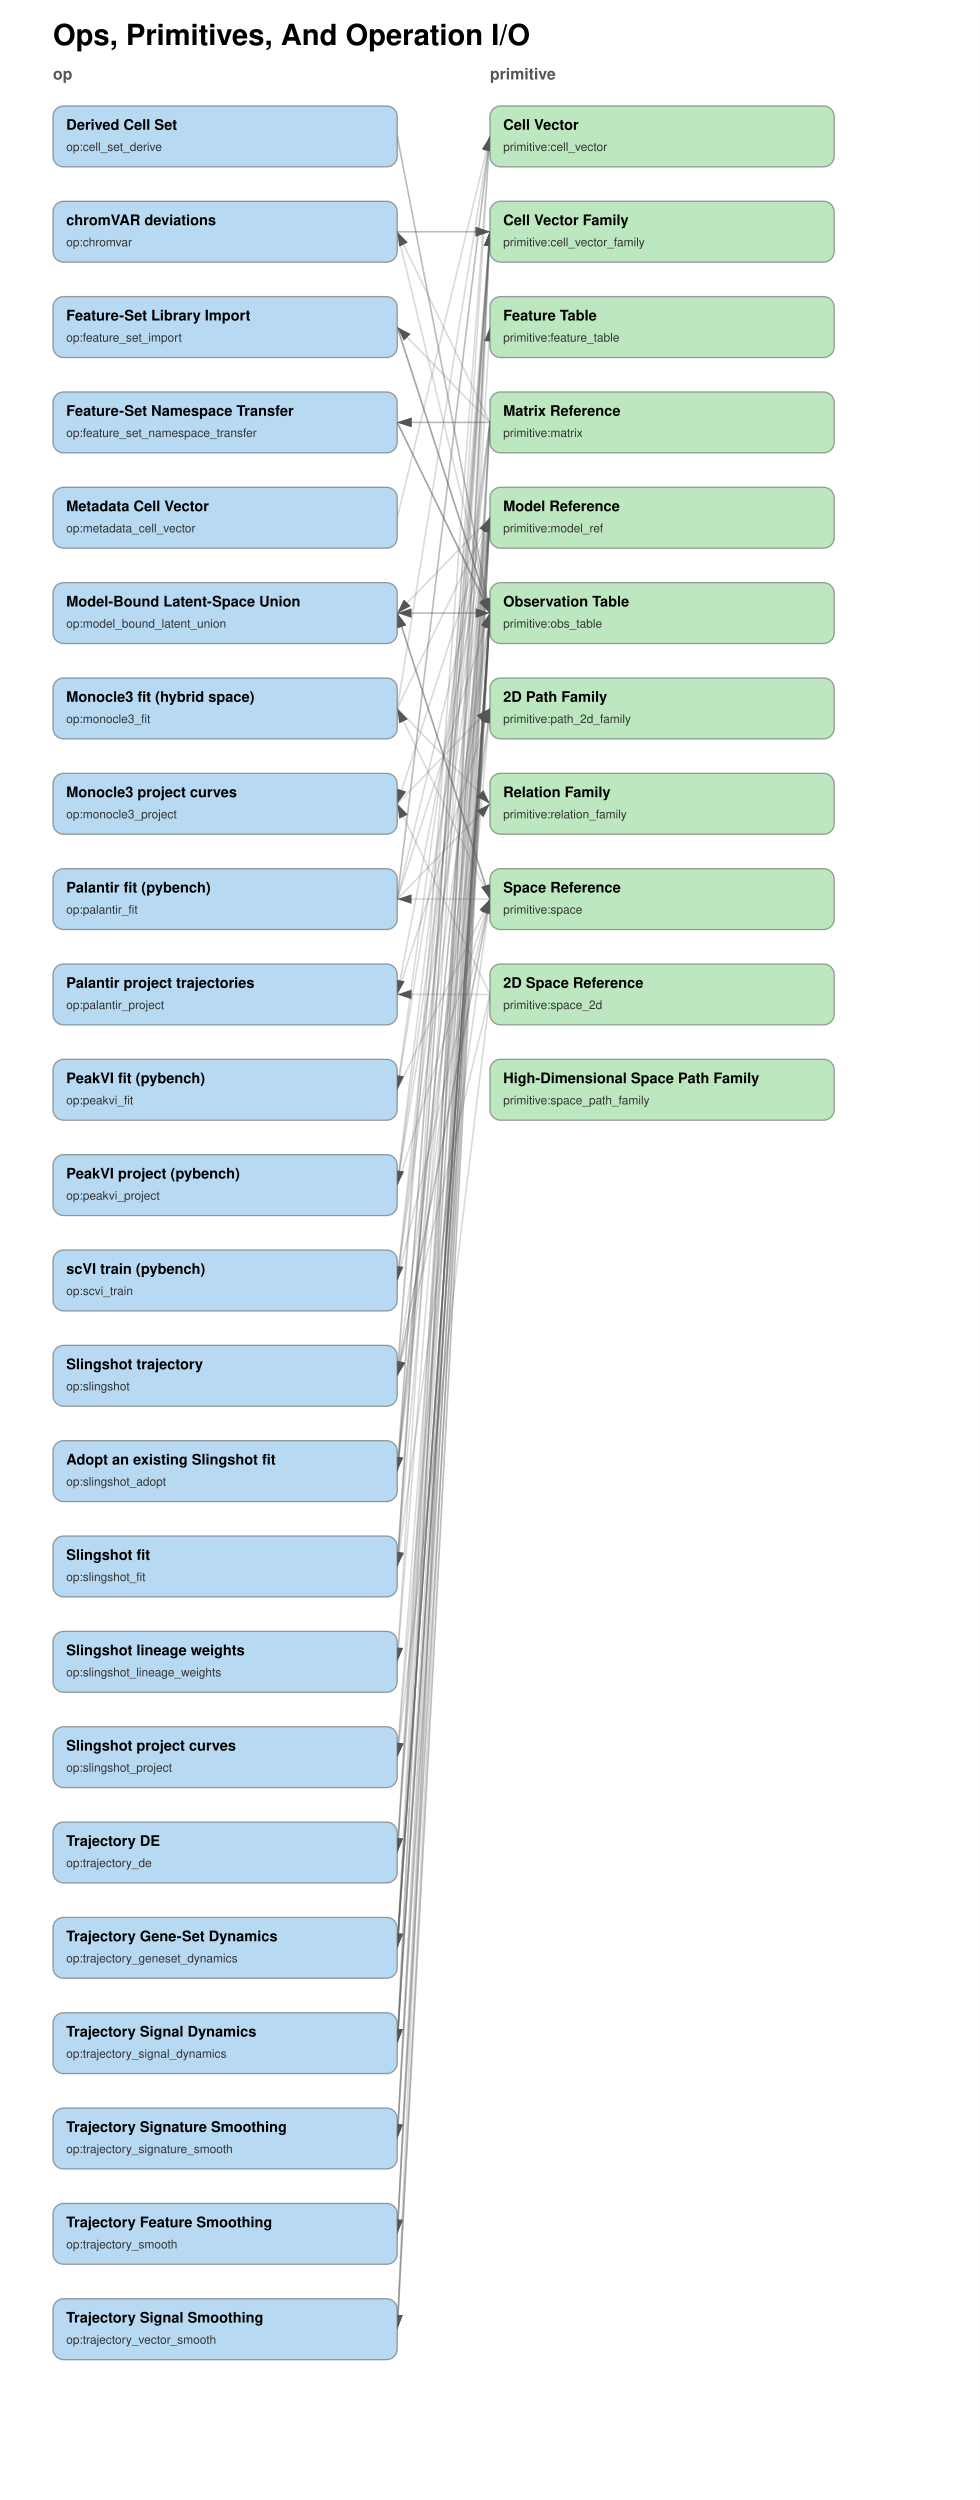
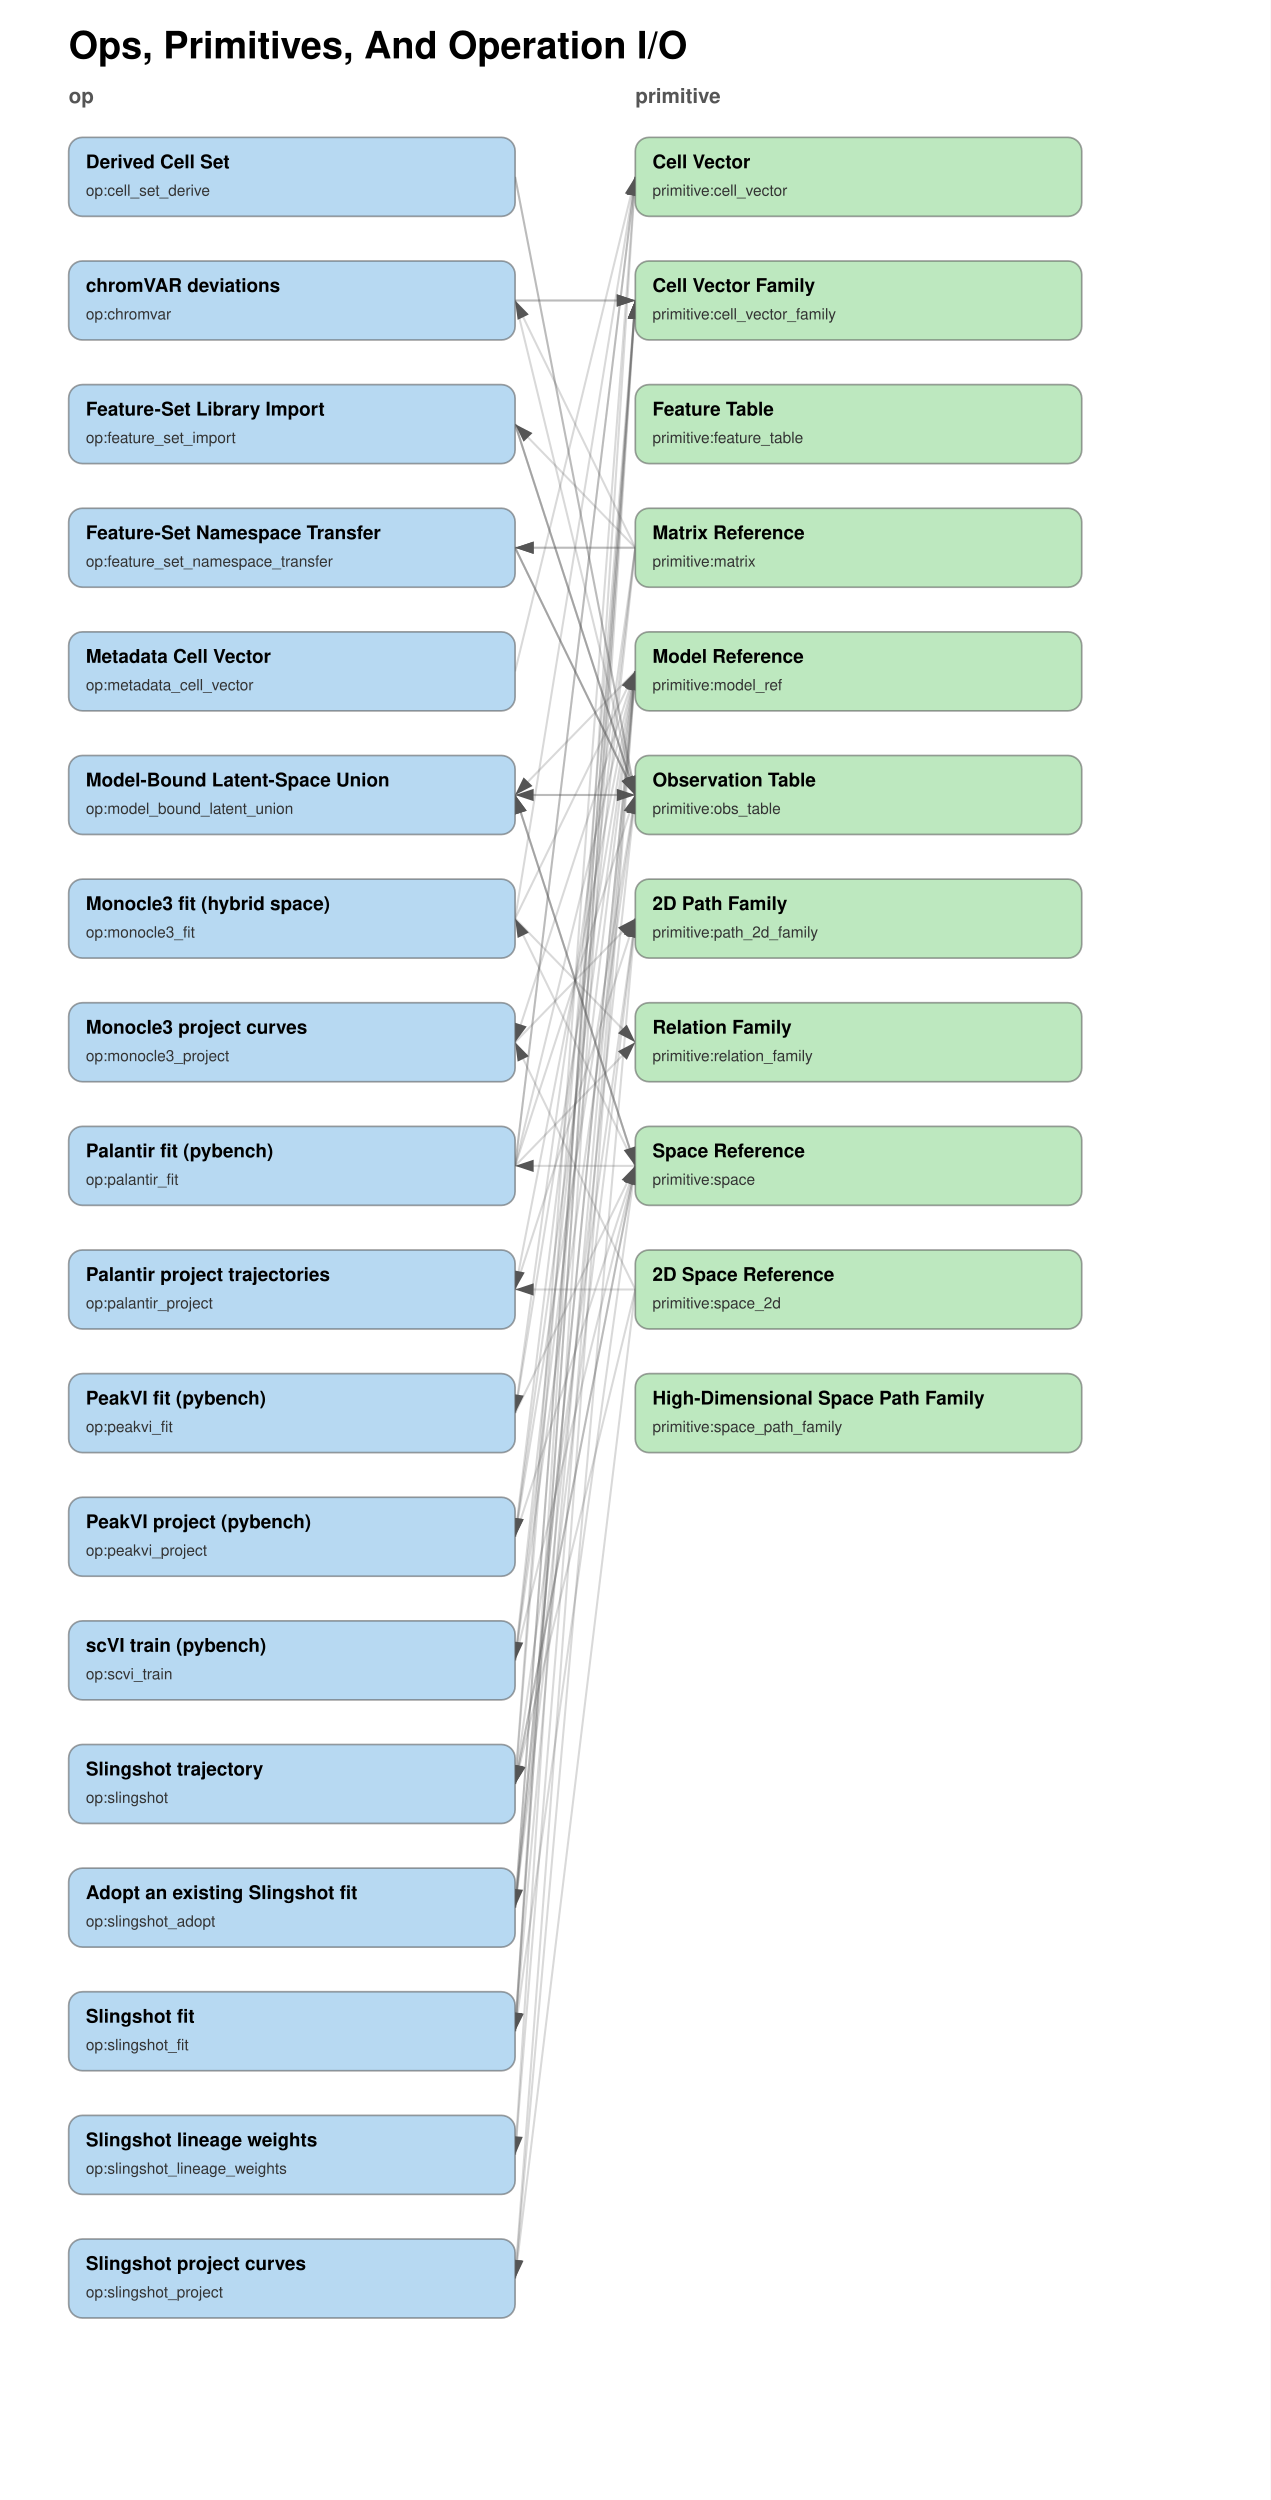
- <svg xmlns="http://www.w3.org/2000/svg" width="740" height="1888" viewBox="0 0 740 1888">
+ <svg xmlns="http://www.w3.org/2000/svg" width="740" height="1456" viewBox="0 0 740 1456">
  <rect width="100%" height="100%" fill="white" />
  <defs>
    <marker id="arrow" markerWidth="10" markerHeight="10" refX="9" refY="3" orient="auto" markerUnits="strokeWidth">
      <path d="M0,0 L0,6 L9,3 z" fill="#555" />
    </marker>
  </defs>
  <text x="40" y="34" font-family="Helvetica,Arial,sans-serif" font-size="22" font-weight="700">Ops, Primitives, And Operation I/O</text>
  <text x="40" y="60" font-family="Helvetica,Arial,sans-serif" font-size="12" font-weight="700" fill="#555">op</text>
  <text x="370" y="60" font-family="Helvetica,Arial,sans-serif" font-size="12" font-weight="700" fill="#555">primitive</text>
  <line x1="370" y1="103" x2="300" y2="1039" stroke="#555" stroke-opacity="0.22" stroke-width="1.2" marker-end="url(#arrow)" />
  <line x1="370" y1="103" x2="300" y2="1183" stroke="#555" stroke-opacity="0.22" stroke-width="1.2" marker-end="url(#arrow)" />
-   <line x1="370" y1="175" x2="300" y2="1471" stroke="#555" stroke-opacity="0.22" stroke-width="1.2" marker-end="url(#arrow)" />
-   <line x1="370" y1="175" x2="300" y2="1543" stroke="#555" stroke-opacity="0.22" stroke-width="1.2" marker-end="url(#arrow)" />
-   <line x1="370" y1="175" x2="300" y2="1543" stroke="#555" stroke-opacity="0.22" stroke-width="1.2" marker-end="url(#arrow)" />
-   <line x1="370" y1="175" x2="300" y2="1759" stroke="#555" stroke-opacity="0.22" stroke-width="1.2" marker-end="url(#arrow)" />
  <line x1="370" y1="319" x2="300" y2="175" stroke="#555" stroke-opacity="0.22" stroke-width="1.2" marker-end="url(#arrow)" />
  <line x1="370" y1="319" x2="300" y2="247" stroke="#555" stroke-opacity="0.22" stroke-width="1.2" marker-end="url(#arrow)" />
  <line x1="370" y1="319" x2="300" y2="319" stroke="#555" stroke-opacity="0.22" stroke-width="1.2" marker-end="url(#arrow)" />
  <line x1="370" y1="319" x2="300" y2="319" stroke="#555" stroke-opacity="0.22" stroke-width="1.2" marker-end="url(#arrow)" />
  <line x1="370" y1="319" x2="300" y2="823" stroke="#555" stroke-opacity="0.22" stroke-width="1.2" marker-end="url(#arrow)" />
  <line x1="370" y1="319" x2="300" y2="895" stroke="#555" stroke-opacity="0.22" stroke-width="1.2" marker-end="url(#arrow)" />
  <line x1="370" y1="319" x2="300" y2="967" stroke="#555" stroke-opacity="0.22" stroke-width="1.2" marker-end="url(#arrow)" />
-   <line x1="370" y1="319" x2="300" y2="1399" stroke="#555" stroke-opacity="0.22" stroke-width="1.2" marker-end="url(#arrow)" />
-   <line x1="370" y1="319" x2="300" y2="1471" stroke="#555" stroke-opacity="0.22" stroke-width="1.2" marker-end="url(#arrow)" />
-   <line x1="370" y1="319" x2="300" y2="1615" stroke="#555" stroke-opacity="0.22" stroke-width="1.2" marker-end="url(#arrow)" />
-   <line x1="370" y1="319" x2="300" y2="1687" stroke="#555" stroke-opacity="0.22" stroke-width="1.2" marker-end="url(#arrow)" />
  <line x1="370" y1="391" x2="300" y2="463" stroke="#555" stroke-opacity="0.22" stroke-width="1.2" marker-end="url(#arrow)" />
  <line x1="370" y1="391" x2="300" y2="607" stroke="#555" stroke-opacity="0.22" stroke-width="1.2" marker-end="url(#arrow)" />
  <line x1="370" y1="391" x2="300" y2="751" stroke="#555" stroke-opacity="0.22" stroke-width="1.2" marker-end="url(#arrow)" />
  <line x1="370" y1="391" x2="300" y2="895" stroke="#555" stroke-opacity="0.22" stroke-width="1.2" marker-end="url(#arrow)" />
  <line x1="370" y1="391" x2="300" y2="1111" stroke="#555" stroke-opacity="0.22" stroke-width="1.2" marker-end="url(#arrow)" />
  <line x1="370" y1="391" x2="300" y2="1255" stroke="#555" stroke-opacity="0.22" stroke-width="1.2" marker-end="url(#arrow)" />
  <line x1="370" y1="391" x2="300" y2="1327" stroke="#555" stroke-opacity="0.22" stroke-width="1.2" marker-end="url(#arrow)" />
-   <line x1="370" y1="391" x2="300" y2="1399" stroke="#555" stroke-opacity="0.22" stroke-width="1.2" marker-end="url(#arrow)" />
-   <line x1="370" y1="391" x2="300" y2="1471" stroke="#555" stroke-opacity="0.22" stroke-width="1.2" marker-end="url(#arrow)" />
-   <line x1="370" y1="391" x2="300" y2="1543" stroke="#555" stroke-opacity="0.22" stroke-width="1.2" marker-end="url(#arrow)" />
-   <line x1="370" y1="391" x2="300" y2="1615" stroke="#555" stroke-opacity="0.22" stroke-width="1.2" marker-end="url(#arrow)" />
-   <line x1="370" y1="391" x2="300" y2="1687" stroke="#555" stroke-opacity="0.22" stroke-width="1.2" marker-end="url(#arrow)" />
-   <line x1="370" y1="391" x2="300" y2="1759" stroke="#555" stroke-opacity="0.22" stroke-width="1.2" marker-end="url(#arrow)" />
  <line x1="370" y1="463" x2="300" y2="463" stroke="#555" stroke-opacity="0.22" stroke-width="1.2" marker-end="url(#arrow)" />
  <line x1="370" y1="679" x2="300" y2="463" stroke="#555" stroke-opacity="0.22" stroke-width="1.2" marker-end="url(#arrow)" />
  <line x1="370" y1="679" x2="300" y2="463" stroke="#555" stroke-opacity="0.22" stroke-width="1.2" marker-end="url(#arrow)" />
  <line x1="370" y1="679" x2="300" y2="535" stroke="#555" stroke-opacity="0.22" stroke-width="1.2" marker-end="url(#arrow)" />
  <line x1="370" y1="679" x2="300" y2="679" stroke="#555" stroke-opacity="0.22" stroke-width="1.2" marker-end="url(#arrow)" />
  <line x1="370" y1="679" x2="300" y2="1039" stroke="#555" stroke-opacity="0.22" stroke-width="1.2" marker-end="url(#arrow)" />
  <line x1="370" y1="679" x2="300" y2="1039" stroke="#555" stroke-opacity="0.22" stroke-width="1.2" marker-end="url(#arrow)" />
  <line x1="370" y1="679" x2="300" y2="1183" stroke="#555" stroke-opacity="0.22" stroke-width="1.2" marker-end="url(#arrow)" />
  <line x1="370" y1="751" x2="300" y2="607" stroke="#555" stroke-opacity="0.22" stroke-width="1.2" marker-end="url(#arrow)" />
  <line x1="370" y1="751" x2="300" y2="751" stroke="#555" stroke-opacity="0.22" stroke-width="1.2" marker-end="url(#arrow)" />
  <line x1="370" y1="751" x2="300" y2="1039" stroke="#555" stroke-opacity="0.22" stroke-width="1.2" marker-end="url(#arrow)" />
  <line x1="370" y1="751" x2="300" y2="1327" stroke="#555" stroke-opacity="0.22" stroke-width="1.2" marker-end="url(#arrow)" />
  <line x1="300" y1="103" x2="370" y2="463" stroke="#555" stroke-opacity="0.22" stroke-width="1.2" marker-end="url(#arrow)" />
  <line x1="300" y1="103" x2="370" y2="463" stroke="#555" stroke-opacity="0.22" stroke-width="1.2" marker-end="url(#arrow)" />
  <line x1="300" y1="175" x2="370" y2="175" stroke="#555" stroke-opacity="0.22" stroke-width="1.2" marker-end="url(#arrow)" />
  <line x1="300" y1="175" x2="370" y2="175" stroke="#555" stroke-opacity="0.22" stroke-width="1.2" marker-end="url(#arrow)" />
  <line x1="300" y1="175" x2="370" y2="463" stroke="#555" stroke-opacity="0.22" stroke-width="1.2" marker-end="url(#arrow)" />
  <line x1="300" y1="247" x2="370" y2="463" stroke="#555" stroke-opacity="0.22" stroke-width="1.2" marker-end="url(#arrow)" />
  <line x1="300" y1="247" x2="370" y2="463" stroke="#555" stroke-opacity="0.22" stroke-width="1.2" marker-end="url(#arrow)" />
  <line x1="300" y1="247" x2="370" y2="463" stroke="#555" stroke-opacity="0.22" stroke-width="1.2" marker-end="url(#arrow)" />
  <line x1="300" y1="319" x2="370" y2="463" stroke="#555" stroke-opacity="0.22" stroke-width="1.2" marker-end="url(#arrow)" />
  <line x1="300" y1="319" x2="370" y2="463" stroke="#555" stroke-opacity="0.22" stroke-width="1.2" marker-end="url(#arrow)" />
  <line x1="300" y1="319" x2="370" y2="463" stroke="#555" stroke-opacity="0.22" stroke-width="1.2" marker-end="url(#arrow)" />
  <line x1="300" y1="391" x2="370" y2="103" stroke="#555" stroke-opacity="0.22" stroke-width="1.2" marker-end="url(#arrow)" />
  <line x1="300" y1="463" x2="370" y2="463" stroke="#555" stroke-opacity="0.22" stroke-width="1.2" marker-end="url(#arrow)" />
  <line x1="300" y1="463" x2="370" y2="679" stroke="#555" stroke-opacity="0.22" stroke-width="1.2" marker-end="url(#arrow)" />
  <line x1="300" y1="535" x2="370" y2="103" stroke="#555" stroke-opacity="0.22" stroke-width="1.2" marker-end="url(#arrow)" />
  <line x1="300" y1="535" x2="370" y2="391" stroke="#555" stroke-opacity="0.22" stroke-width="1.2" marker-end="url(#arrow)" />
  <line x1="300" y1="535" x2="370" y2="607" stroke="#555" stroke-opacity="0.22" stroke-width="1.2" marker-end="url(#arrow)" />
  <line x1="300" y1="607" x2="370" y2="535" stroke="#555" stroke-opacity="0.22" stroke-width="1.2" marker-end="url(#arrow)" />
  <line x1="300" y1="679" x2="370" y2="103" stroke="#555" stroke-opacity="0.22" stroke-width="1.2" marker-end="url(#arrow)" />
  <line x1="300" y1="679" x2="370" y2="103" stroke="#555" stroke-opacity="0.22" stroke-width="1.2" marker-end="url(#arrow)" />
  <line x1="300" y1="679" x2="370" y2="391" stroke="#555" stroke-opacity="0.22" stroke-width="1.2" marker-end="url(#arrow)" />
  <line x1="300" y1="679" x2="370" y2="463" stroke="#555" stroke-opacity="0.22" stroke-width="1.2" marker-end="url(#arrow)" />
  <line x1="300" y1="679" x2="370" y2="607" stroke="#555" stroke-opacity="0.22" stroke-width="1.2" marker-end="url(#arrow)" />
  <line x1="300" y1="751" x2="370" y2="535" stroke="#555" stroke-opacity="0.22" stroke-width="1.2" marker-end="url(#arrow)" />
  <line x1="300" y1="823" x2="370" y2="391" stroke="#555" stroke-opacity="0.22" stroke-width="1.2" marker-end="url(#arrow)" />
  <line x1="300" y1="823" x2="370" y2="679" stroke="#555" stroke-opacity="0.22" stroke-width="1.2" marker-end="url(#arrow)" />
  <line x1="300" y1="895" x2="370" y2="463" stroke="#555" stroke-opacity="0.22" stroke-width="1.2" marker-end="url(#arrow)" />
  <line x1="300" y1="895" x2="370" y2="679" stroke="#555" stroke-opacity="0.22" stroke-width="1.2" marker-end="url(#arrow)" />
  <line x1="300" y1="967" x2="370" y2="391" stroke="#555" stroke-opacity="0.22" stroke-width="1.2" marker-end="url(#arrow)" />
  <line x1="300" y1="967" x2="370" y2="463" stroke="#555" stroke-opacity="0.22" stroke-width="1.2" marker-end="url(#arrow)" />
  <line x1="300" y1="967" x2="370" y2="679" stroke="#555" stroke-opacity="0.22" stroke-width="1.2" marker-end="url(#arrow)" />
  <line x1="300" y1="1039" x2="370" y2="175" stroke="#555" stroke-opacity="0.22" stroke-width="1.2" marker-end="url(#arrow)" />
  <line x1="300" y1="1039" x2="370" y2="535" stroke="#555" stroke-opacity="0.22" stroke-width="1.2" marker-end="url(#arrow)" />
  <line x1="300" y1="1111" x2="370" y2="175" stroke="#555" stroke-opacity="0.22" stroke-width="1.2" marker-end="url(#arrow)" />
  <line x1="300" y1="1111" x2="370" y2="175" stroke="#555" stroke-opacity="0.22" stroke-width="1.2" marker-end="url(#arrow)" />
  <line x1="300" y1="1111" x2="370" y2="391" stroke="#555" stroke-opacity="0.22" stroke-width="1.2" marker-end="url(#arrow)" />
  <line x1="300" y1="1111" x2="370" y2="463" stroke="#555" stroke-opacity="0.22" stroke-width="1.2" marker-end="url(#arrow)" />
  <line x1="300" y1="1111" x2="370" y2="535" stroke="#555" stroke-opacity="0.22" stroke-width="1.2" marker-end="url(#arrow)" />
  <line x1="300" y1="1183" x2="370" y2="175" stroke="#555" stroke-opacity="0.22" stroke-width="1.2" marker-end="url(#arrow)" />
  <line x1="300" y1="1183" x2="370" y2="175" stroke="#555" stroke-opacity="0.22" stroke-width="1.2" marker-end="url(#arrow)" />
  <line x1="300" y1="1183" x2="370" y2="391" stroke="#555" stroke-opacity="0.22" stroke-width="1.2" marker-end="url(#arrow)" />
  <line x1="300" y1="1255" x2="370" y2="175" stroke="#555" stroke-opacity="0.22" stroke-width="1.2" marker-end="url(#arrow)" />
  <line x1="300" y1="1327" x2="370" y2="535" stroke="#555" stroke-opacity="0.22" stroke-width="1.2" marker-end="url(#arrow)" />
-   <line x1="300" y1="1399" x2="370" y2="247" stroke="#555" stroke-opacity="0.22" stroke-width="1.2" marker-end="url(#arrow)" />
-   <line x1="300" y1="1399" x2="370" y2="463" stroke="#555" stroke-opacity="0.22" stroke-width="1.2" marker-end="url(#arrow)" />
-   <line x1="300" y1="1471" x2="370" y2="463" stroke="#555" stroke-opacity="0.22" stroke-width="1.2" marker-end="url(#arrow)" />
-   <line x1="300" y1="1471" x2="370" y2="463" stroke="#555" stroke-opacity="0.22" stroke-width="1.2" marker-end="url(#arrow)" />
-   <line x1="300" y1="1471" x2="370" y2="463" stroke="#555" stroke-opacity="0.22" stroke-width="1.2" marker-end="url(#arrow)" />
-   <line x1="300" y1="1471" x2="370" y2="463" stroke="#555" stroke-opacity="0.22" stroke-width="1.2" marker-end="url(#arrow)" />
-   <line x1="300" y1="1471" x2="370" y2="463" stroke="#555" stroke-opacity="0.22" stroke-width="1.2" marker-end="url(#arrow)" />
-   <line x1="300" y1="1471" x2="370" y2="463" stroke="#555" stroke-opacity="0.22" stroke-width="1.2" marker-end="url(#arrow)" />
-   <line x1="300" y1="1543" x2="370" y2="463" stroke="#555" stroke-opacity="0.22" stroke-width="1.2" marker-end="url(#arrow)" />
-   <line x1="300" y1="1543" x2="370" y2="463" stroke="#555" stroke-opacity="0.22" stroke-width="1.2" marker-end="url(#arrow)" />
-   <line x1="300" y1="1543" x2="370" y2="463" stroke="#555" stroke-opacity="0.22" stroke-width="1.2" marker-end="url(#arrow)" />
-   <line x1="300" y1="1543" x2="370" y2="463" stroke="#555" stroke-opacity="0.22" stroke-width="1.2" marker-end="url(#arrow)" />
-   <line x1="300" y1="1615" x2="370" y2="463" stroke="#555" stroke-opacity="0.22" stroke-width="1.2" marker-end="url(#arrow)" />
-   <line x1="300" y1="1615" x2="370" y2="463" stroke="#555" stroke-opacity="0.22" stroke-width="1.2" marker-end="url(#arrow)" />
-   <line x1="300" y1="1687" x2="370" y2="463" stroke="#555" stroke-opacity="0.22" stroke-width="1.2" marker-end="url(#arrow)" />
-   <line x1="300" y1="1687" x2="370" y2="463" stroke="#555" stroke-opacity="0.22" stroke-width="1.2" marker-end="url(#arrow)" />
-   <line x1="300" y1="1759" x2="370" y2="463" stroke="#555" stroke-opacity="0.22" stroke-width="1.2" marker-end="url(#arrow)" />
-   <line x1="300" y1="1759" x2="370" y2="463" stroke="#555" stroke-opacity="0.22" stroke-width="1.2" marker-end="url(#arrow)" />
  <g>
    <rect x="40" y="80" width="260" height="46" rx="8" fill="#b7d9f2" stroke="#555" stroke-opacity="0.55" />
    <text x="50" y="98" font-family="Helvetica,Arial,sans-serif" font-size="11" font-weight="700">Derived Cell Set</text>
    <text x="50" y="114" font-family="Helvetica,Arial,sans-serif" font-size="9" fill="#333">op:cell_set_derive</text>
  </g>
  <g>
    <rect x="40" y="152" width="260" height="46" rx="8" fill="#b7d9f2" stroke="#555" stroke-opacity="0.55" />
    <text x="50" y="170" font-family="Helvetica,Arial,sans-serif" font-size="11" font-weight="700">chromVAR deviations</text>
    <text x="50" y="186" font-family="Helvetica,Arial,sans-serif" font-size="9" fill="#333">op:chromvar</text>
  </g>
  <g>
    <rect x="40" y="224" width="260" height="46" rx="8" fill="#b7d9f2" stroke="#555" stroke-opacity="0.55" />
    <text x="50" y="242" font-family="Helvetica,Arial,sans-serif" font-size="11" font-weight="700">Feature-Set Library Import</text>
    <text x="50" y="258" font-family="Helvetica,Arial,sans-serif" font-size="9" fill="#333">op:feature_set_import</text>
  </g>
  <g>
    <rect x="40" y="296" width="260" height="46" rx="8" fill="#b7d9f2" stroke="#555" stroke-opacity="0.55" />
    <text x="50" y="314" font-family="Helvetica,Arial,sans-serif" font-size="11" font-weight="700">Feature-Set Namespace Transfer</text>
    <text x="50" y="330" font-family="Helvetica,Arial,sans-serif" font-size="9" fill="#333">op:feature_set_namespace_transfer</text>
  </g>
  <g>
    <rect x="40" y="368" width="260" height="46" rx="8" fill="#b7d9f2" stroke="#555" stroke-opacity="0.55" />
    <text x="50" y="386" font-family="Helvetica,Arial,sans-serif" font-size="11" font-weight="700">Metadata Cell Vector</text>
    <text x="50" y="402" font-family="Helvetica,Arial,sans-serif" font-size="9" fill="#333">op:metadata_cell_vector</text>
  </g>
  <g>
    <rect x="40" y="440" width="260" height="46" rx="8" fill="#b7d9f2" stroke="#555" stroke-opacity="0.55" />
    <text x="50" y="458" font-family="Helvetica,Arial,sans-serif" font-size="11" font-weight="700">Model-Bound Latent-Space Union</text>
    <text x="50" y="474" font-family="Helvetica,Arial,sans-serif" font-size="9" fill="#333">op:model_bound_latent_union</text>
  </g>
  <g>
    <rect x="40" y="512" width="260" height="46" rx="8" fill="#b7d9f2" stroke="#555" stroke-opacity="0.55" />
    <text x="50" y="530" font-family="Helvetica,Arial,sans-serif" font-size="11" font-weight="700">Monocle3 fit (hybrid space)</text>
    <text x="50" y="546" font-family="Helvetica,Arial,sans-serif" font-size="9" fill="#333">op:monocle3_fit</text>
  </g>
  <g>
    <rect x="40" y="584" width="260" height="46" rx="8" fill="#b7d9f2" stroke="#555" stroke-opacity="0.55" />
    <text x="50" y="602" font-family="Helvetica,Arial,sans-serif" font-size="11" font-weight="700">Monocle3 project curves</text>
    <text x="50" y="618" font-family="Helvetica,Arial,sans-serif" font-size="9" fill="#333">op:monocle3_project</text>
  </g>
  <g>
    <rect x="40" y="656" width="260" height="46" rx="8" fill="#b7d9f2" stroke="#555" stroke-opacity="0.55" />
    <text x="50" y="674" font-family="Helvetica,Arial,sans-serif" font-size="11" font-weight="700">Palantir fit (pybench)</text>
    <text x="50" y="690" font-family="Helvetica,Arial,sans-serif" font-size="9" fill="#333">op:palantir_fit</text>
  </g>
  <g>
    <rect x="40" y="728" width="260" height="46" rx="8" fill="#b7d9f2" stroke="#555" stroke-opacity="0.55" />
    <text x="50" y="746" font-family="Helvetica,Arial,sans-serif" font-size="11" font-weight="700">Palantir project trajectories</text>
    <text x="50" y="762" font-family="Helvetica,Arial,sans-serif" font-size="9" fill="#333">op:palantir_project</text>
  </g>
  <g>
    <rect x="40" y="800" width="260" height="46" rx="8" fill="#b7d9f2" stroke="#555" stroke-opacity="0.55" />
    <text x="50" y="818" font-family="Helvetica,Arial,sans-serif" font-size="11" font-weight="700">PeakVI fit (pybench)</text>
    <text x="50" y="834" font-family="Helvetica,Arial,sans-serif" font-size="9" fill="#333">op:peakvi_fit</text>
  </g>
  <g>
    <rect x="40" y="872" width="260" height="46" rx="8" fill="#b7d9f2" stroke="#555" stroke-opacity="0.55" />
    <text x="50" y="890" font-family="Helvetica,Arial,sans-serif" font-size="11" font-weight="700">PeakVI project (pybench)</text>
    <text x="50" y="906" font-family="Helvetica,Arial,sans-serif" font-size="9" fill="#333">op:peakvi_project</text>
  </g>
  <g>
    <rect x="40" y="944" width="260" height="46" rx="8" fill="#b7d9f2" stroke="#555" stroke-opacity="0.55" />
    <text x="50" y="962" font-family="Helvetica,Arial,sans-serif" font-size="11" font-weight="700">scVI train (pybench)</text>
    <text x="50" y="978" font-family="Helvetica,Arial,sans-serif" font-size="9" fill="#333">op:scvi_train</text>
  </g>
  <g>
    <rect x="40" y="1016" width="260" height="46" rx="8" fill="#b7d9f2" stroke="#555" stroke-opacity="0.55" />
    <text x="50" y="1034" font-family="Helvetica,Arial,sans-serif" font-size="11" font-weight="700">Slingshot trajectory</text>
    <text x="50" y="1050" font-family="Helvetica,Arial,sans-serif" font-size="9" fill="#333">op:slingshot</text>
  </g>
  <g>
    <rect x="40" y="1088" width="260" height="46" rx="8" fill="#b7d9f2" stroke="#555" stroke-opacity="0.55" />
    <text x="50" y="1106" font-family="Helvetica,Arial,sans-serif" font-size="11" font-weight="700">Adopt an existing Slingshot fit</text>
    <text x="50" y="1122" font-family="Helvetica,Arial,sans-serif" font-size="9" fill="#333">op:slingshot_adopt</text>
  </g>
  <g>
    <rect x="40" y="1160" width="260" height="46" rx="8" fill="#b7d9f2" stroke="#555" stroke-opacity="0.55" />
    <text x="50" y="1178" font-family="Helvetica,Arial,sans-serif" font-size="11" font-weight="700">Slingshot fit</text>
    <text x="50" y="1194" font-family="Helvetica,Arial,sans-serif" font-size="9" fill="#333">op:slingshot_fit</text>
  </g>
  <g>
    <rect x="40" y="1232" width="260" height="46" rx="8" fill="#b7d9f2" stroke="#555" stroke-opacity="0.55" />
    <text x="50" y="1250" font-family="Helvetica,Arial,sans-serif" font-size="11" font-weight="700">Slingshot lineage weights</text>
    <text x="50" y="1266" font-family="Helvetica,Arial,sans-serif" font-size="9" fill="#333">op:slingshot_lineage_weights</text>
  </g>
  <g>
    <rect x="40" y="1304" width="260" height="46" rx="8" fill="#b7d9f2" stroke="#555" stroke-opacity="0.55" />
    <text x="50" y="1322" font-family="Helvetica,Arial,sans-serif" font-size="11" font-weight="700">Slingshot project curves</text>
    <text x="50" y="1338" font-family="Helvetica,Arial,sans-serif" font-size="9" fill="#333">op:slingshot_project</text>
  </g>
  <g>
-     <rect x="40" y="1376" width="260" height="46" rx="8" fill="#b7d9f2" stroke="#555" stroke-opacity="0.55" />
-     <text x="50" y="1394" font-family="Helvetica,Arial,sans-serif" font-size="11" font-weight="700">Trajectory DE</text>
-     <text x="50" y="1410" font-family="Helvetica,Arial,sans-serif" font-size="9" fill="#333">op:trajectory_de</text>
-   </g>
-   <g>
-     <rect x="40" y="1448" width="260" height="46" rx="8" fill="#b7d9f2" stroke="#555" stroke-opacity="0.55" />
-     <text x="50" y="1466" font-family="Helvetica,Arial,sans-serif" font-size="11" font-weight="700">Trajectory Gene-Set Dynamics</text>
-     <text x="50" y="1482" font-family="Helvetica,Arial,sans-serif" font-size="9" fill="#333">op:trajectory_geneset_dynamics</text>
-   </g>
-   <g>
-     <rect x="40" y="1520" width="260" height="46" rx="8" fill="#b7d9f2" stroke="#555" stroke-opacity="0.55" />
-     <text x="50" y="1538" font-family="Helvetica,Arial,sans-serif" font-size="11" font-weight="700">Trajectory Signal Dynamics</text>
-     <text x="50" y="1554" font-family="Helvetica,Arial,sans-serif" font-size="9" fill="#333">op:trajectory_signal_dynamics</text>
-   </g>
-   <g>
-     <rect x="40" y="1592" width="260" height="46" rx="8" fill="#b7d9f2" stroke="#555" stroke-opacity="0.55" />
-     <text x="50" y="1610" font-family="Helvetica,Arial,sans-serif" font-size="11" font-weight="700">Trajectory Signature Smoothing</text>
-     <text x="50" y="1626" font-family="Helvetica,Arial,sans-serif" font-size="9" fill="#333">op:trajectory_signature_smooth</text>
-   </g>
-   <g>
-     <rect x="40" y="1664" width="260" height="46" rx="8" fill="#b7d9f2" stroke="#555" stroke-opacity="0.55" />
-     <text x="50" y="1682" font-family="Helvetica,Arial,sans-serif" font-size="11" font-weight="700">Trajectory Feature Smoothing</text>
-     <text x="50" y="1698" font-family="Helvetica,Arial,sans-serif" font-size="9" fill="#333">op:trajectory_smooth</text>
-   </g>
-   <g>
-     <rect x="40" y="1736" width="260" height="46" rx="8" fill="#b7d9f2" stroke="#555" stroke-opacity="0.55" />
-     <text x="50" y="1754" font-family="Helvetica,Arial,sans-serif" font-size="11" font-weight="700">Trajectory Signal Smoothing</text>
-     <text x="50" y="1770" font-family="Helvetica,Arial,sans-serif" font-size="9" fill="#333">op:trajectory_vector_smooth</text>
-   </g>
-   <g>
    <rect x="370" y="80" width="260" height="46" rx="8" fill="#bde8bf" stroke="#555" stroke-opacity="0.55" />
    <text x="380" y="98" font-family="Helvetica,Arial,sans-serif" font-size="11" font-weight="700">Cell Vector</text>
    <text x="380" y="114" font-family="Helvetica,Arial,sans-serif" font-size="9" fill="#333">primitive:cell_vector</text>
  </g>
  <g>
    <rect x="370" y="152" width="260" height="46" rx="8" fill="#bde8bf" stroke="#555" stroke-opacity="0.55" />
    <text x="380" y="170" font-family="Helvetica,Arial,sans-serif" font-size="11" font-weight="700">Cell Vector Family</text>
    <text x="380" y="186" font-family="Helvetica,Arial,sans-serif" font-size="9" fill="#333">primitive:cell_vector_family</text>
  </g>
  <g>
    <rect x="370" y="224" width="260" height="46" rx="8" fill="#bde8bf" stroke="#555" stroke-opacity="0.55" />
    <text x="380" y="242" font-family="Helvetica,Arial,sans-serif" font-size="11" font-weight="700">Feature Table</text>
    <text x="380" y="258" font-family="Helvetica,Arial,sans-serif" font-size="9" fill="#333">primitive:feature_table</text>
  </g>
  <g>
    <rect x="370" y="296" width="260" height="46" rx="8" fill="#bde8bf" stroke="#555" stroke-opacity="0.55" />
    <text x="380" y="314" font-family="Helvetica,Arial,sans-serif" font-size="11" font-weight="700">Matrix Reference</text>
    <text x="380" y="330" font-family="Helvetica,Arial,sans-serif" font-size="9" fill="#333">primitive:matrix</text>
  </g>
  <g>
    <rect x="370" y="368" width="260" height="46" rx="8" fill="#bde8bf" stroke="#555" stroke-opacity="0.55" />
    <text x="380" y="386" font-family="Helvetica,Arial,sans-serif" font-size="11" font-weight="700">Model Reference</text>
    <text x="380" y="402" font-family="Helvetica,Arial,sans-serif" font-size="9" fill="#333">primitive:model_ref</text>
  </g>
  <g>
    <rect x="370" y="440" width="260" height="46" rx="8" fill="#bde8bf" stroke="#555" stroke-opacity="0.55" />
    <text x="380" y="458" font-family="Helvetica,Arial,sans-serif" font-size="11" font-weight="700">Observation Table</text>
    <text x="380" y="474" font-family="Helvetica,Arial,sans-serif" font-size="9" fill="#333">primitive:obs_table</text>
  </g>
  <g>
    <rect x="370" y="512" width="260" height="46" rx="8" fill="#bde8bf" stroke="#555" stroke-opacity="0.55" />
    <text x="380" y="530" font-family="Helvetica,Arial,sans-serif" font-size="11" font-weight="700">2D Path Family</text>
    <text x="380" y="546" font-family="Helvetica,Arial,sans-serif" font-size="9" fill="#333">primitive:path_2d_family</text>
  </g>
  <g>
    <rect x="370" y="584" width="260" height="46" rx="8" fill="#bde8bf" stroke="#555" stroke-opacity="0.55" />
    <text x="380" y="602" font-family="Helvetica,Arial,sans-serif" font-size="11" font-weight="700">Relation Family</text>
    <text x="380" y="618" font-family="Helvetica,Arial,sans-serif" font-size="9" fill="#333">primitive:relation_family</text>
  </g>
  <g>
    <rect x="370" y="656" width="260" height="46" rx="8" fill="#bde8bf" stroke="#555" stroke-opacity="0.55" />
    <text x="380" y="674" font-family="Helvetica,Arial,sans-serif" font-size="11" font-weight="700">Space Reference</text>
    <text x="380" y="690" font-family="Helvetica,Arial,sans-serif" font-size="9" fill="#333">primitive:space</text>
  </g>
  <g>
    <rect x="370" y="728" width="260" height="46" rx="8" fill="#bde8bf" stroke="#555" stroke-opacity="0.55" />
    <text x="380" y="746" font-family="Helvetica,Arial,sans-serif" font-size="11" font-weight="700">2D Space Reference</text>
    <text x="380" y="762" font-family="Helvetica,Arial,sans-serif" font-size="9" fill="#333">primitive:space_2d</text>
  </g>
  <g>
    <rect x="370" y="800" width="260" height="46" rx="8" fill="#bde8bf" stroke="#555" stroke-opacity="0.55" />
    <text x="380" y="818" font-family="Helvetica,Arial,sans-serif" font-size="11" font-weight="700">High-Dimensional Space Path Family</text>
    <text x="380" y="834" font-family="Helvetica,Arial,sans-serif" font-size="9" fill="#333">primitive:space_path_family</text>
  </g>
</svg>
